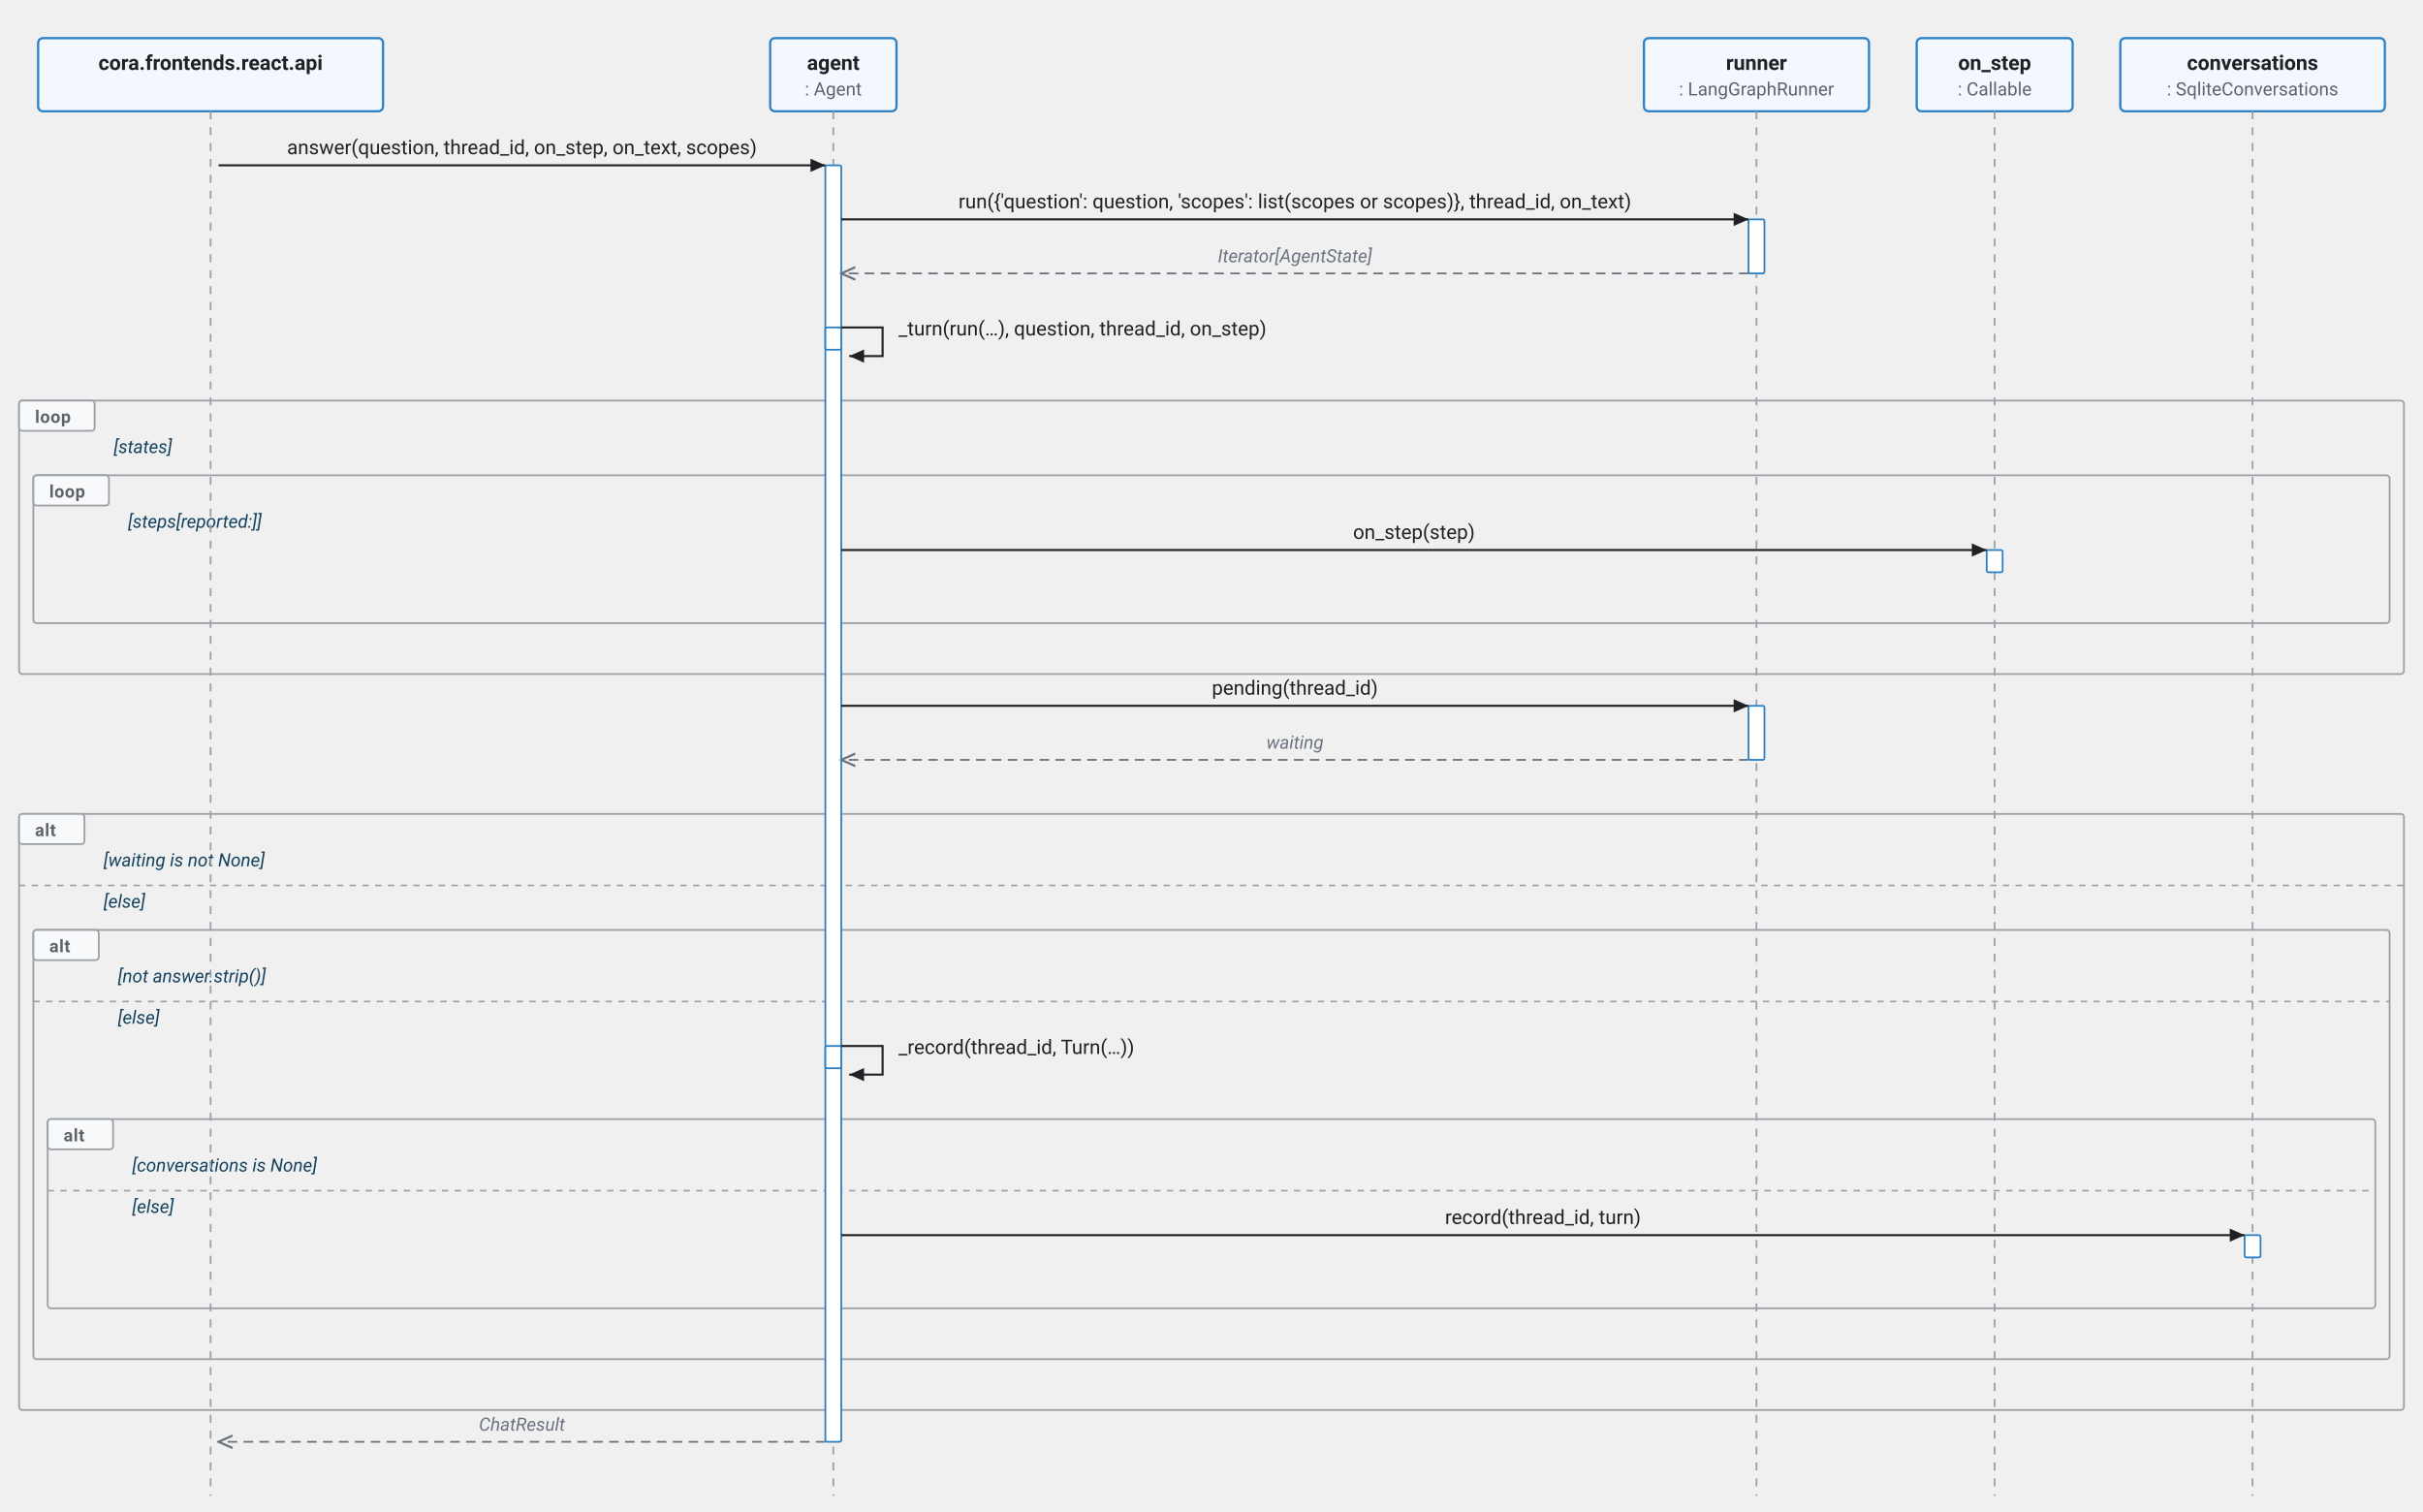
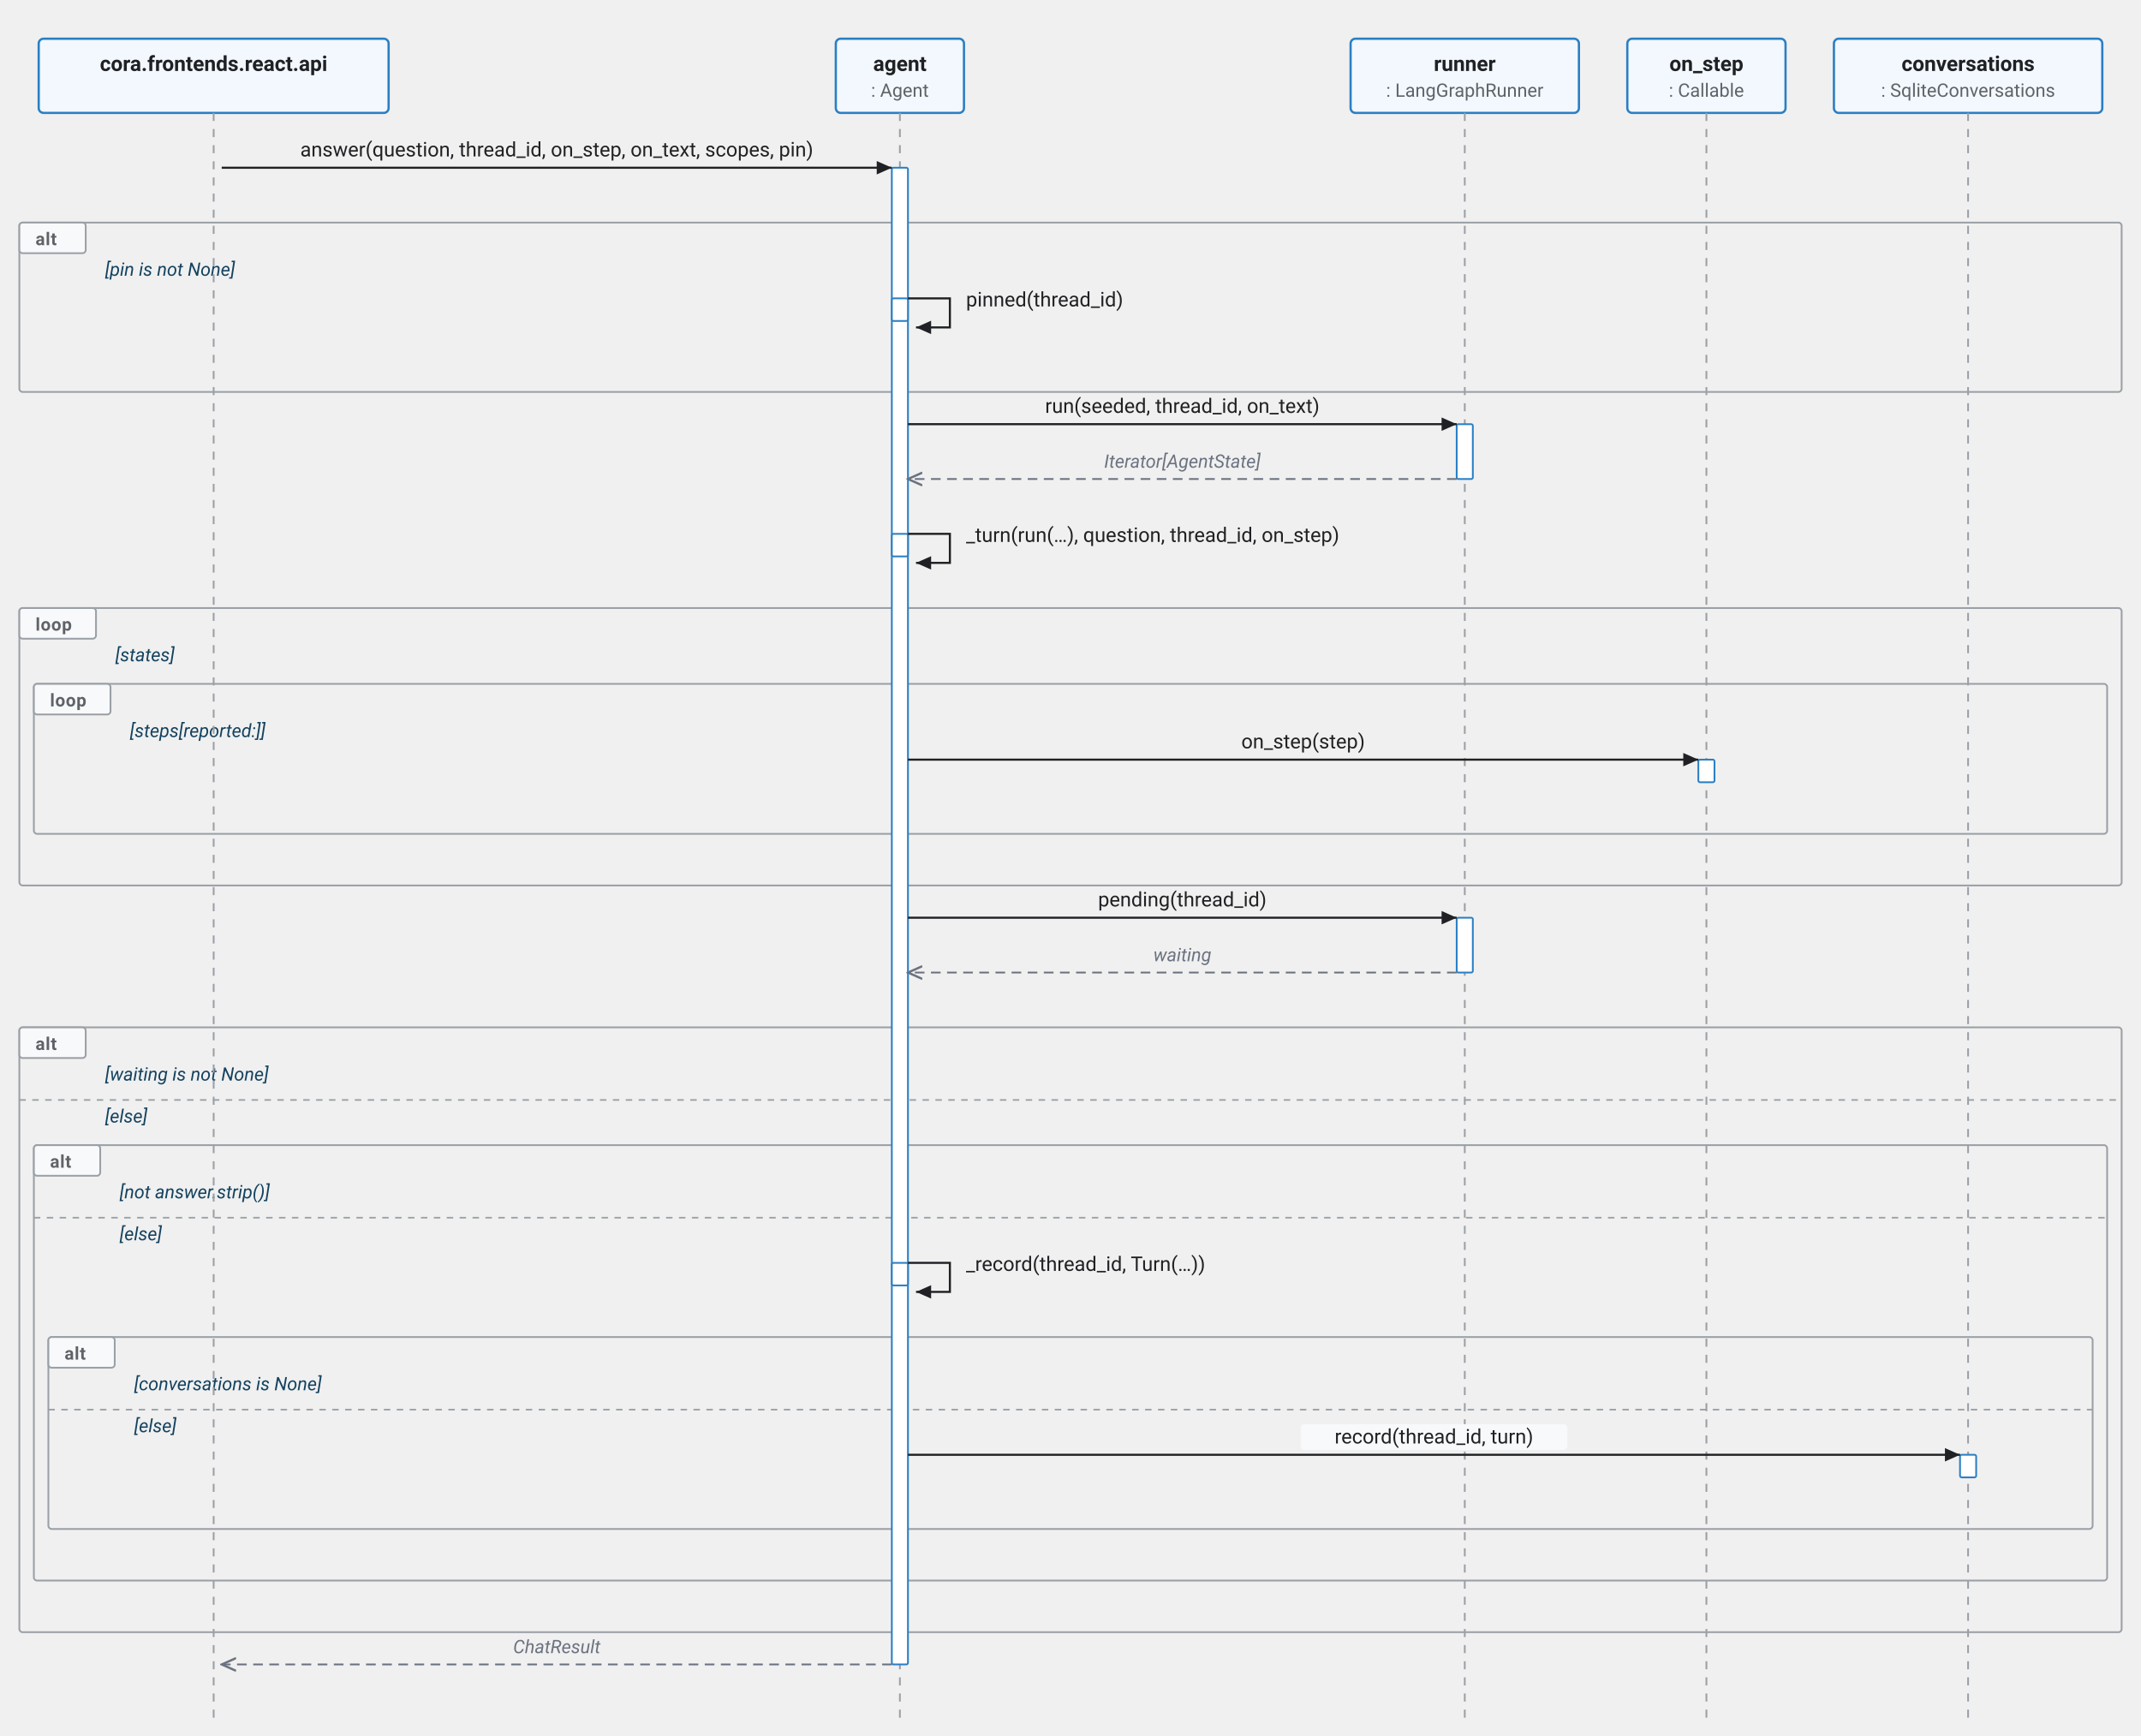
- <svg xmlns="http://www.w3.org/2000/svg" viewBox="0 0 1524.28 951" width="1524.28" height="951" role="img" aria-label="A UML sequence diagram of turn: 7 messages between cora.frontends.react.api, agent: Agent, runner: LangGraphRunner, on_step: Callable, conversations: SqliteConversations. Generated by scripts/gen_session_maps.py.">
+ <svg xmlns="http://www.w3.org/2000/svg" viewBox="0 0 1327.53 1076" width="1327.53" height="1076" role="img" aria-label="A UML sequence diagram of turn: 8 messages between cora.frontends.react.api, agent: Agent, runner: LangGraphRunner, on_step: Callable, conversations: SqliteConversations. Generated by scripts/gen_session_maps.py.">
  <style>
    text { font: 13px/1.4 -apple-system, "Segoe UI", Roboto, sans-serif; fill: #202124 }
    .role { font-weight: 600 }
    .kind { font-size: 11.5px; fill: #5f6368 }
    .head { fill: #f2f8fd; stroke: #2b7fc4; stroke-width: 1.4 }
    .life { stroke: #9aa0a6; stroke-width: 1.1; stroke-dasharray: 5 5 }
    .bar { fill: #ffffff; stroke: #2b7fc4; stroke-width: 1.1 }
    .send { stroke: #202124; stroke-width: 1.3; fill: none; marker-end: url(#sent) }
    .back { stroke: #6b7280; stroke-width: 1.1; fill: none;
            stroke-dasharray: 6 4; marker-end: url(#answered) }
    .said { font-size: 12.5px }
    .sheet { fill: #f8f9fa; stroke: none }
    .answer { font-size: 11.5px; fill: #6b7280; font-style: italic }
    .frame { fill: none; stroke: #9aa0a6; stroke-width: 1.1 }
    .tab { fill: #f8f9fa; stroke: #9aa0a6; stroke-width: 1.1 }
    .operator { font-size: 11px; font-weight: 600; fill: #5f6368;
                letter-spacing: .03em }
    .guard { font-size: 11.5px; fill: #14425f; font-style: italic }
    .split { stroke: #9aa0a6; stroke-width: 1; stroke-dasharray: 4 4; fill: none }
    @media (prefers-color-scheme: dark) {
      text { fill: #e8eaed }
      .kind { fill: #9aa0a6 }
      .head { fill: #10283a; stroke: #6fb6ea }
      .bar { fill: #303134; stroke: #6fb6ea }
      .send { stroke: #e8eaed }
      .sheet { fill: #2b2c2f }
      .back { stroke: #bdc1c6 }
      .answer { fill: #bdc1c6 }
      .frame, .split { stroke: #bdc1c6 }
      .tab { fill: #2b2c2f; stroke: #bdc1c6 }
      .operator { fill: #bdc1c6 }
      .guard { fill: #cfe6f7 }
    }
  </style>
  <defs>
    <marker id="sent" viewBox="0 0 10 10" refX="9" refY="5" markerWidth="8" markerHeight="8" orient="auto-start-reverse">
      <path d="M 0 1 L 9 5 L 0 9 z" fill="context-stroke" />
    </marker>
    <marker id="answered" viewBox="0 0 10 10" refX="9" refY="5" markerWidth="9" markerHeight="9" orient="auto-start-reverse">
      <path d="M 0 1 L 9 5 L 0 9" fill="none" stroke="context-stroke" stroke-width="1.4" />
    </marker>
  </defs>
-   <rect x="21" y="299" width="1482.28" height="93" rx="2" class="frame" />
-   <rect x="21" y="299" width="47.52" height="19" rx="2" class="tab" />
-   <text x="31" y="313" class="operator" text-anchor="start">loop</text>
-   <text x="80.52" y="332" class="guard" text-anchor="start">[steps[reported:]]</text>
-   <rect x="12" y="252" width="1500.28" height="172" rx="2" class="frame" />
-   <rect x="12" y="252" width="47.52" height="19" rx="2" class="tab" />
-   <text x="22" y="266" class="operator" text-anchor="start">loop</text>
-   <text x="71.52" y="285" class="guard" text-anchor="start">[states]</text>
-   <rect x="30" y="704" width="1464.28" height="119" rx="2" class="frame" />
-   <rect x="30" y="704" width="41.14" height="19" rx="2" class="tab" />
-   <text x="40" y="718" class="operator" text-anchor="start">alt</text>
-   <text x="83.14" y="737" class="guard" text-anchor="start">[conversations is None]</text>
-   <path d="M 30 749 L 1494.28 749" class="split" />
-   <text x="83.14" y="763" class="guard" text-anchor="start">[else]</text>
-   <rect x="21" y="585" width="1482.28" height="270" rx="2" class="frame" />
-   <rect x="21" y="585" width="41.14" height="19" rx="2" class="tab" />
-   <text x="31" y="599" class="operator" text-anchor="start">alt</text>
-   <text x="74.14" y="618" class="guard" text-anchor="start">[not answer.strip()]</text>
-   <path d="M 21 630 L 1503.28 630" class="split" />
-   <text x="74.14" y="644" class="guard" text-anchor="start">[else]</text>
-   <rect x="12" y="512" width="1500.28" height="375" rx="2" class="frame" />
-   <rect x="12" y="512" width="41.14" height="19" rx="2" class="tab" />
-   <text x="22" y="526" class="operator" text-anchor="start">alt</text>
-   <text x="65.14" y="545" class="guard" text-anchor="start">[waiting is not None]</text>
-   <path d="M 12 557 L 1512.28 557" class="split" />
-   <text x="65.14" y="571" class="guard" text-anchor="start">[else]</text>
+   <rect x="12" y="138" width="1303.53" height="105" rx="2" class="frame" />
+   <rect x="12" y="138" width="41.14" height="19" rx="2" class="tab" />
+   <text x="22" y="152" class="operator" text-anchor="start">alt</text>
+   <text x="65.14" y="171" class="guard" text-anchor="start">[pin is not None]</text>
+   <rect x="21" y="424" width="1285.53" height="93" rx="2" class="frame" />
+   <rect x="21" y="424" width="47.52" height="19" rx="2" class="tab" />
+   <text x="31" y="438" class="operator" text-anchor="start">loop</text>
+   <text x="80.52" y="457" class="guard" text-anchor="start">[steps[reported:]]</text>
+   <rect x="12" y="377" width="1303.53" height="172" rx="2" class="frame" />
+   <rect x="12" y="377" width="47.52" height="19" rx="2" class="tab" />
+   <text x="22" y="391" class="operator" text-anchor="start">loop</text>
+   <text x="71.52" y="410" class="guard" text-anchor="start">[states]</text>
+   <rect x="30" y="829" width="1267.53" height="119" rx="2" class="frame" />
+   <rect x="30" y="829" width="41.14" height="19" rx="2" class="tab" />
+   <text x="40" y="843" class="operator" text-anchor="start">alt</text>
+   <text x="83.14" y="862" class="guard" text-anchor="start">[conversations is None]</text>
+   <path d="M 30 874 L 1297.53 874" class="split" />
+   <text x="83.14" y="888" class="guard" text-anchor="start">[else]</text>
+   <rect x="21" y="710" width="1285.53" height="270" rx="2" class="frame" />
+   <rect x="21" y="710" width="41.14" height="19" rx="2" class="tab" />
+   <text x="31" y="724" class="operator" text-anchor="start">alt</text>
+   <text x="74.14" y="743" class="guard" text-anchor="start">[not answer.strip()]</text>
+   <path d="M 21 755 L 1306.53 755" class="split" />
+   <text x="74.14" y="769" class="guard" text-anchor="start">[else]</text>
+   <rect x="12" y="637" width="1303.53" height="375" rx="2" class="frame" />
+   <rect x="12" y="637" width="41.14" height="19" rx="2" class="tab" />
+   <text x="22" y="651" class="operator" text-anchor="start">alt</text>
+   <text x="65.14" y="670" class="guard" text-anchor="start">[waiting is not None]</text>
+   <path d="M 12 682 L 1315.53 682" class="split" />
+   <text x="65.14" y="696" class="guard" text-anchor="start">[else]</text>
  <rect x="24" y="24" width="216.96" height="46" rx="3" class="head" />
  <text x="132.48" y="44" class="role" text-anchor="middle">cora.frontends.react.api</text>
-   <path d="M 132.48 70 L 132.48 941" class="life" />
-   <rect x="484.495" y="24" width="79.47" height="46" rx="3" class="head" />
-   <text x="524.23" y="44" class="role" text-anchor="middle">agent</text>
-   <text x="524.23" y="60" class="kind" text-anchor="middle">: Agent</text>
-   <path d="M 524.23 70 L 524.23 941" class="life" />
-   <rect x="1034.19" y="24" width="141.57" height="46" rx="3" class="head" />
-   <text x="1104.98" y="44" class="role" text-anchor="middle">runner</text>
-   <text x="1104.98" y="60" class="kind" text-anchor="middle">: LangGraphRunner</text>
-   <path d="M 1104.98 70 L 1104.98 941" class="life" />
-   <rect x="1205.77" y="24" width="98.1" height="46" rx="3" class="head" />
-   <text x="1254.82" y="44" class="role" text-anchor="middle">on_step</text>
-   <text x="1254.82" y="60" class="kind" text-anchor="middle">: Callable</text>
-   <path d="M 1254.82 70 L 1254.82 941" class="life" />
-   <rect x="1333.87" y="24" width="166.41" height="46" rx="3" class="head" />
-   <text x="1417.07" y="44" class="role" text-anchor="middle">conversations</text>
-   <text x="1417.07" y="60" class="kind" text-anchor="middle">: SqliteConversations</text>
-   <path d="M 1417.07 70 L 1417.07 941" class="life" />
-   <rect x="1099.98" y="138" width="10" height="34" rx="1" class="bar" />
-   <rect x="1099.98" y="444" width="10" height="34" rx="1" class="bar" />
-   <rect x="519.23" y="104" width="10" height="803" rx="1" class="bar" />
-   <rect x="519.23" y="206" width="10" height="14" rx="1" class="bar" />
-   <rect x="1249.82" y="346" width="10" height="14" rx="1" class="bar" />
-   <rect x="519.23" y="658" width="10" height="14" rx="1" class="bar" />
-   <rect x="1412.07" y="777" width="10" height="14" rx="1" class="bar" />
-   <path d="M 137.48 104 L 519.23 104" class="send" />
-   <text x="328.355" y="97" class="said" text-anchor="middle">answer(question, thread_id, on_step, on_text, scopes)</text>
-   <path d="M 529.23 138 L 1099.98 138" class="send" />
-   <text x="814.605" y="131" class="said" text-anchor="middle">run({'question': question, 'scopes': list(scopes or scopes)}, thread_id, on_text)</text>
-   <path d="M 1099.98 172 L 529.23 172" class="back" />
-   <text x="814.605" y="165" class="answer" text-anchor="middle">Iterator[AgentState]</text>
-   <path d="M 529.23 206 L 555.23 206 L 555.23 224 L 534.23 224" class="send" />
-   <text x="565.23" y="211" class="said" text-anchor="start">_turn(run(…), question, thread_id, on_step)</text>
-   <path d="M 529.23 346 L 1249.82 346" class="send" />
-   <text x="889.523" y="339" class="said" text-anchor="middle">on_step(step)</text>
-   <path d="M 529.23 444 L 1099.98 444" class="send" />
-   <text x="814.605" y="437" class="said" text-anchor="middle">pending(thread_id)</text>
-   <path d="M 1099.98 478 L 529.23 478" class="back" />
-   <text x="814.605" y="471" class="answer" text-anchor="middle">waiting</text>
-   <path d="M 529.23 658 L 555.23 658 L 555.23 676 L 534.23 676" class="send" />
-   <text x="565.23" y="663" class="said" text-anchor="start">_record(thread_id, Turn(…))</text>
-   <path d="M 529.23 777 L 1412.07 777" class="send" />
-   <text x="970.65" y="770" class="said" text-anchor="middle">record(thread_id, turn)</text>
-   <path d="M 519.23 907 L 137.48 907" class="back" />
-   <text x="328.355" y="900" class="answer" text-anchor="middle">ChatResult</text>
+   <path d="M 132.48 70 L 132.48 1066" class="life" />
+   <rect x="518.245" y="24" width="79.47" height="46" rx="3" class="head" />
+   <text x="557.98" y="44" class="role" text-anchor="middle">agent</text>
+   <text x="557.98" y="60" class="kind" text-anchor="middle">: Agent</text>
+   <path d="M 557.98 70 L 557.98 1066" class="life" />
+   <rect x="837.445" y="24" width="141.57" height="46" rx="3" class="head" />
+   <text x="908.23" y="44" class="role" text-anchor="middle">runner</text>
+   <text x="908.23" y="60" class="kind" text-anchor="middle">: LangGraphRunner</text>
+   <path d="M 908.23 70 L 908.23 1066" class="life" />
+   <rect x="1009.02" y="24" width="98.1" height="46" rx="3" class="head" />
+   <text x="1058.07" y="44" class="role" text-anchor="middle">on_step</text>
+   <text x="1058.07" y="60" class="kind" text-anchor="middle">: Callable</text>
+   <path d="M 1058.07 70 L 1058.07 1066" class="life" />
+   <rect x="1137.12" y="24" width="166.41" height="46" rx="3" class="head" />
+   <text x="1220.32" y="44" class="role" text-anchor="middle">conversations</text>
+   <text x="1220.32" y="60" class="kind" text-anchor="middle">: SqliteConversations</text>
+   <path d="M 1220.32 70 L 1220.32 1066" class="life" />
+   <rect x="903.23" y="263" width="10" height="34" rx="1" class="bar" />
+   <rect x="903.23" y="569" width="10" height="34" rx="1" class="bar" />
+   <rect x="552.98" y="104" width="10" height="928" rx="1" class="bar" />
+   <rect x="552.98" y="185" width="10" height="14" rx="1" class="bar" />
+   <rect x="552.98" y="331" width="10" height="14" rx="1" class="bar" />
+   <rect x="1053.07" y="471" width="10" height="14" rx="1" class="bar" />
+   <rect x="552.98" y="783" width="10" height="14" rx="1" class="bar" />
+   <rect x="1215.32" y="902" width="10" height="14" rx="1" class="bar" />
+   <path d="M 137.48 104 L 552.98 104" class="send" />
+   <text x="345.23" y="97" class="said" text-anchor="middle">answer(question, thread_id, on_step, on_text, scopes, pin)</text>
+   <path d="M 562.98 185 L 588.98 185 L 588.98 203 L 567.98 203" class="send" />
+   <text x="598.98" y="190" class="said" text-anchor="start">pinned(thread_id)</text>
+   <path d="M 562.98 263 L 903.23 263" class="send" />
+   <text x="733.105" y="256" class="said" text-anchor="middle">run(seeded, thread_id, on_text)</text>
+   <path d="M 903.23 297 L 562.98 297" class="back" />
+   <text x="733.105" y="290" class="answer" text-anchor="middle">Iterator[AgentState]</text>
+   <path d="M 562.98 331 L 588.98 331 L 588.98 349 L 567.98 349" class="send" />
+   <text x="598.98" y="336" class="said" text-anchor="start">_turn(run(…), question, thread_id, on_step)</text>
+   <path d="M 562.98 471 L 1053.07 471" class="send" />
+   <text x="808.023" y="464" class="said" text-anchor="middle">on_step(step)</text>
+   <path d="M 562.98 569 L 903.23 569" class="send" />
+   <text x="733.105" y="562" class="said" text-anchor="middle">pending(thread_id)</text>
+   <path d="M 903.23 603 L 562.98 603" class="back" />
+   <text x="733.105" y="596" class="answer" text-anchor="middle">waiting</text>
+   <path d="M 562.98 783 L 588.98 783 L 588.98 801 L 567.98 801" class="send" />
+   <text x="598.98" y="788" class="said" text-anchor="start">_record(thread_id, Turn(…))</text>
+   <path d="M 562.98 902 L 1215.32 902" class="send" />
+   <rect x="806.525" y="883" width="165.25" height="16" rx="2" class="sheet" />
+   <text x="889.15" y="895" class="said" text-anchor="middle">record(thread_id, turn)</text>
+   <path d="M 552.98 1032 L 137.48 1032" class="back" />
+   <text x="345.23" y="1025" class="answer" text-anchor="middle">ChatResult</text>
</svg>
